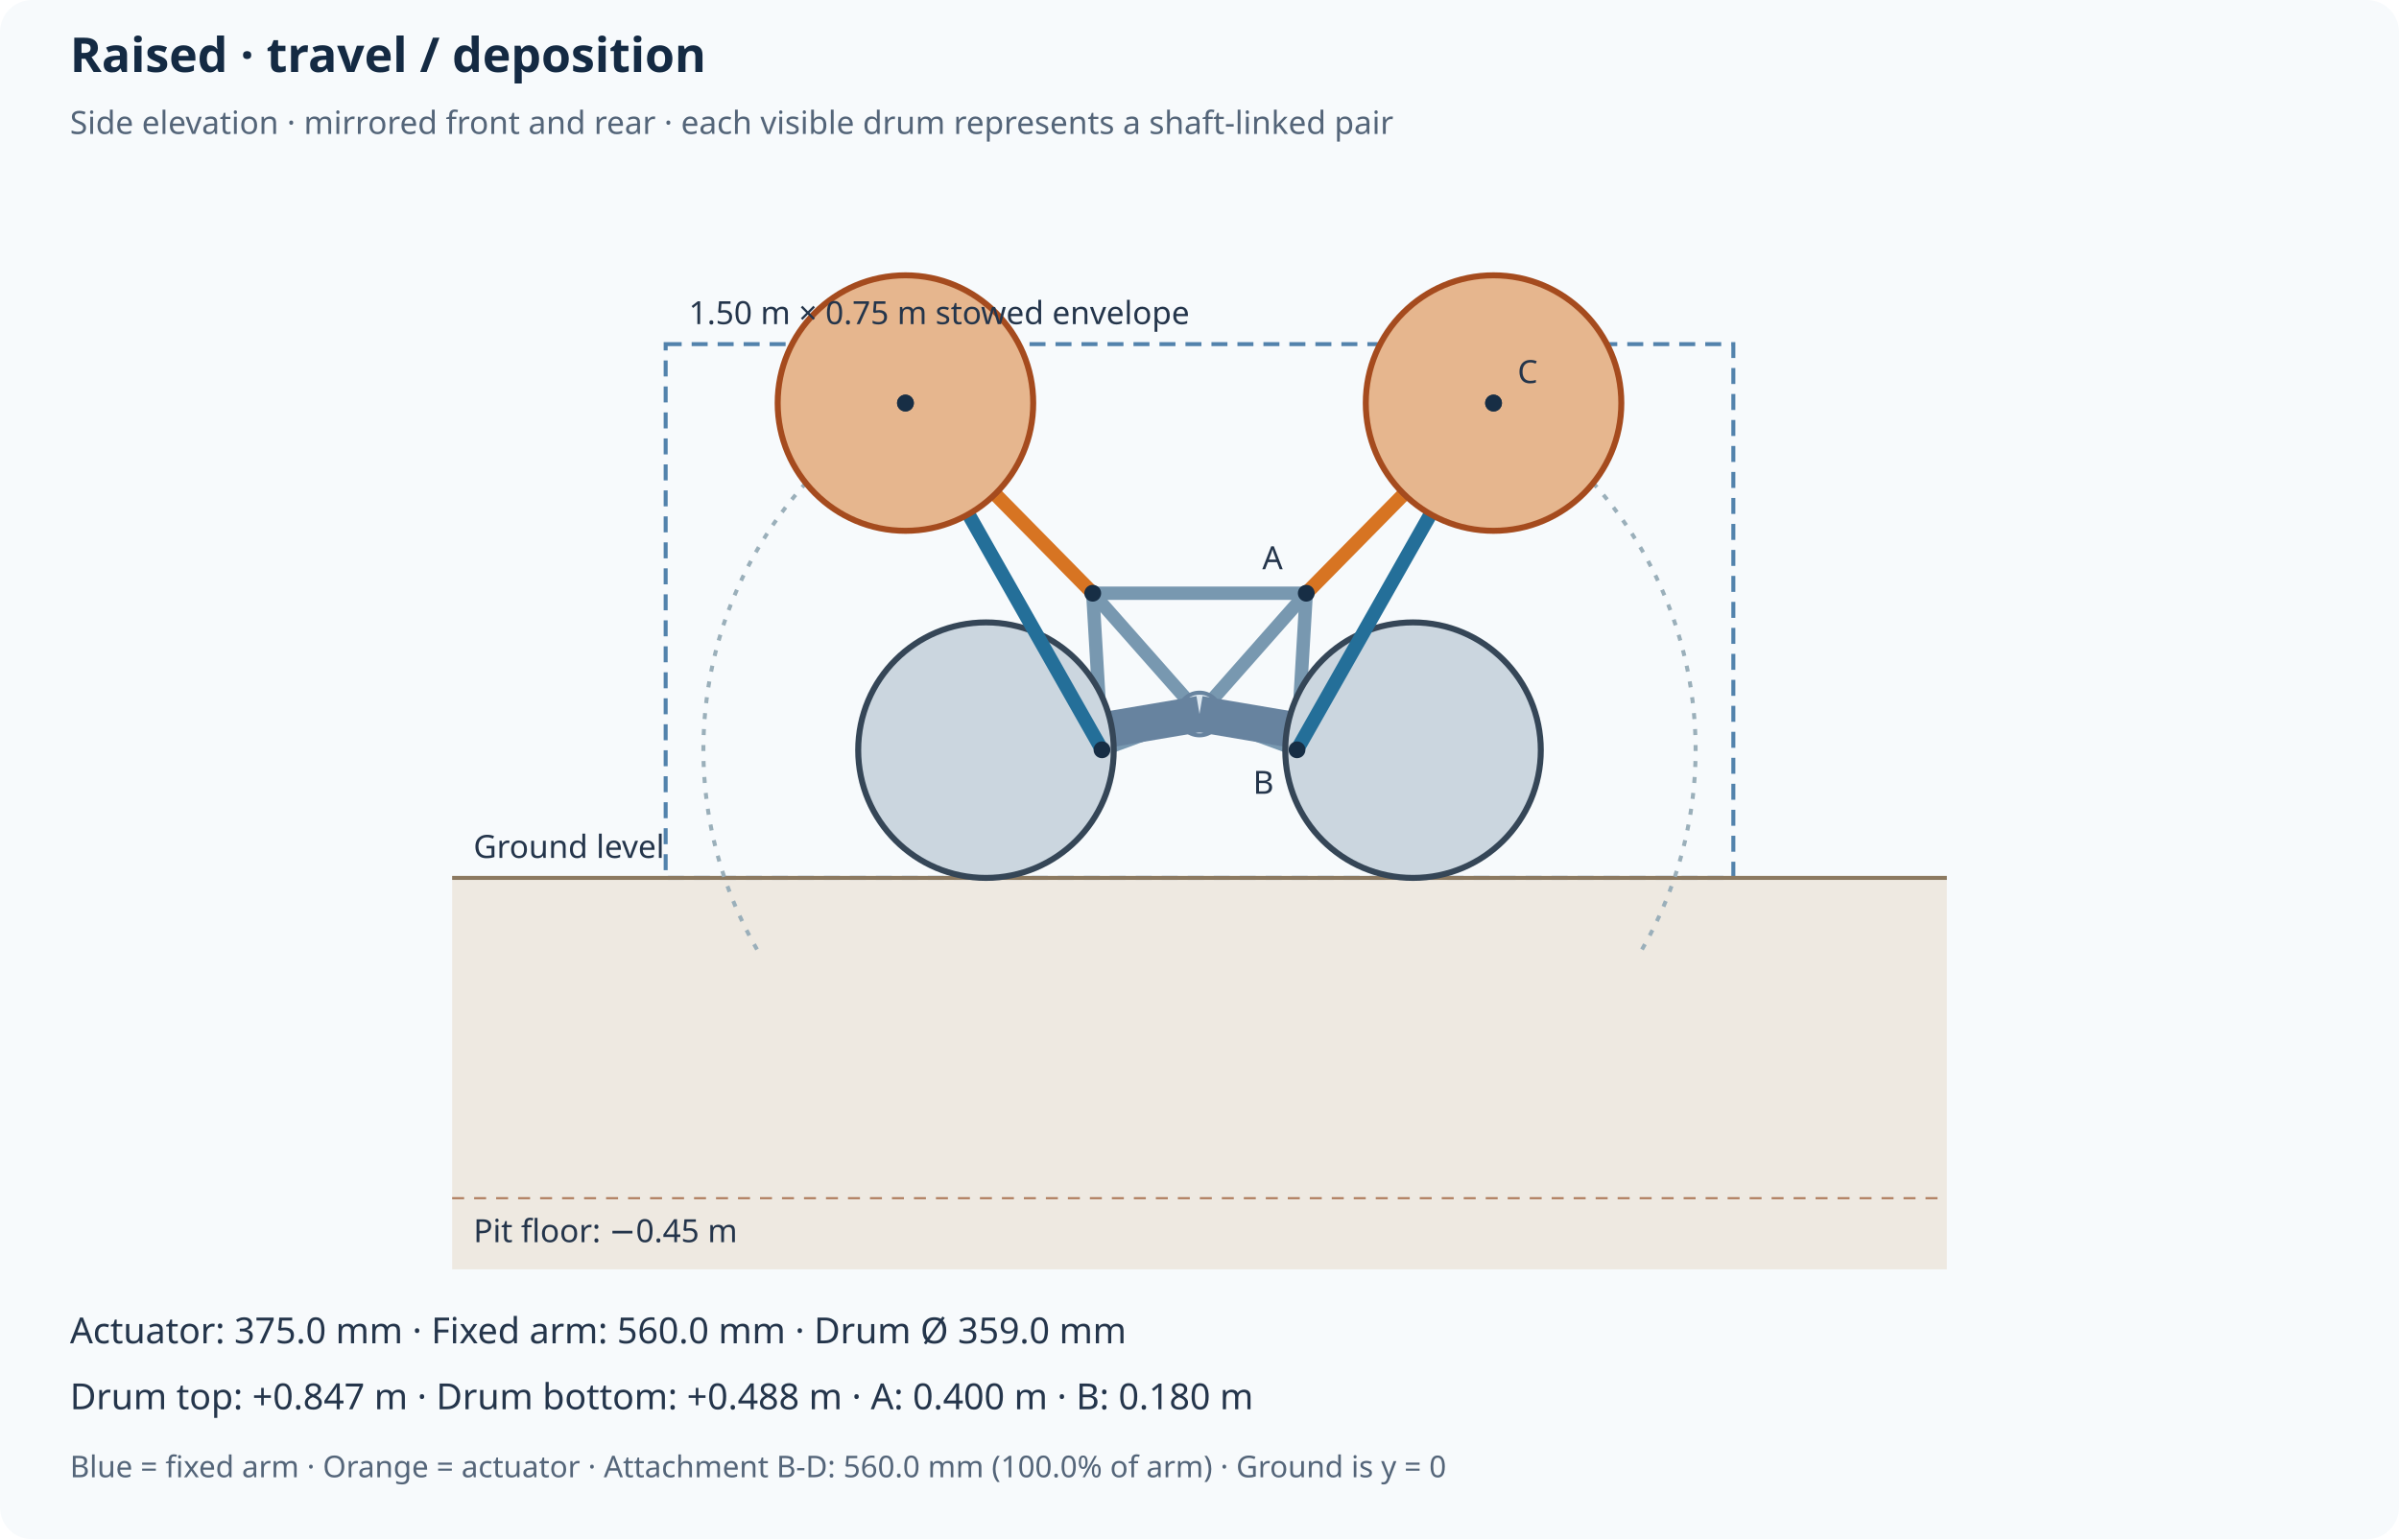
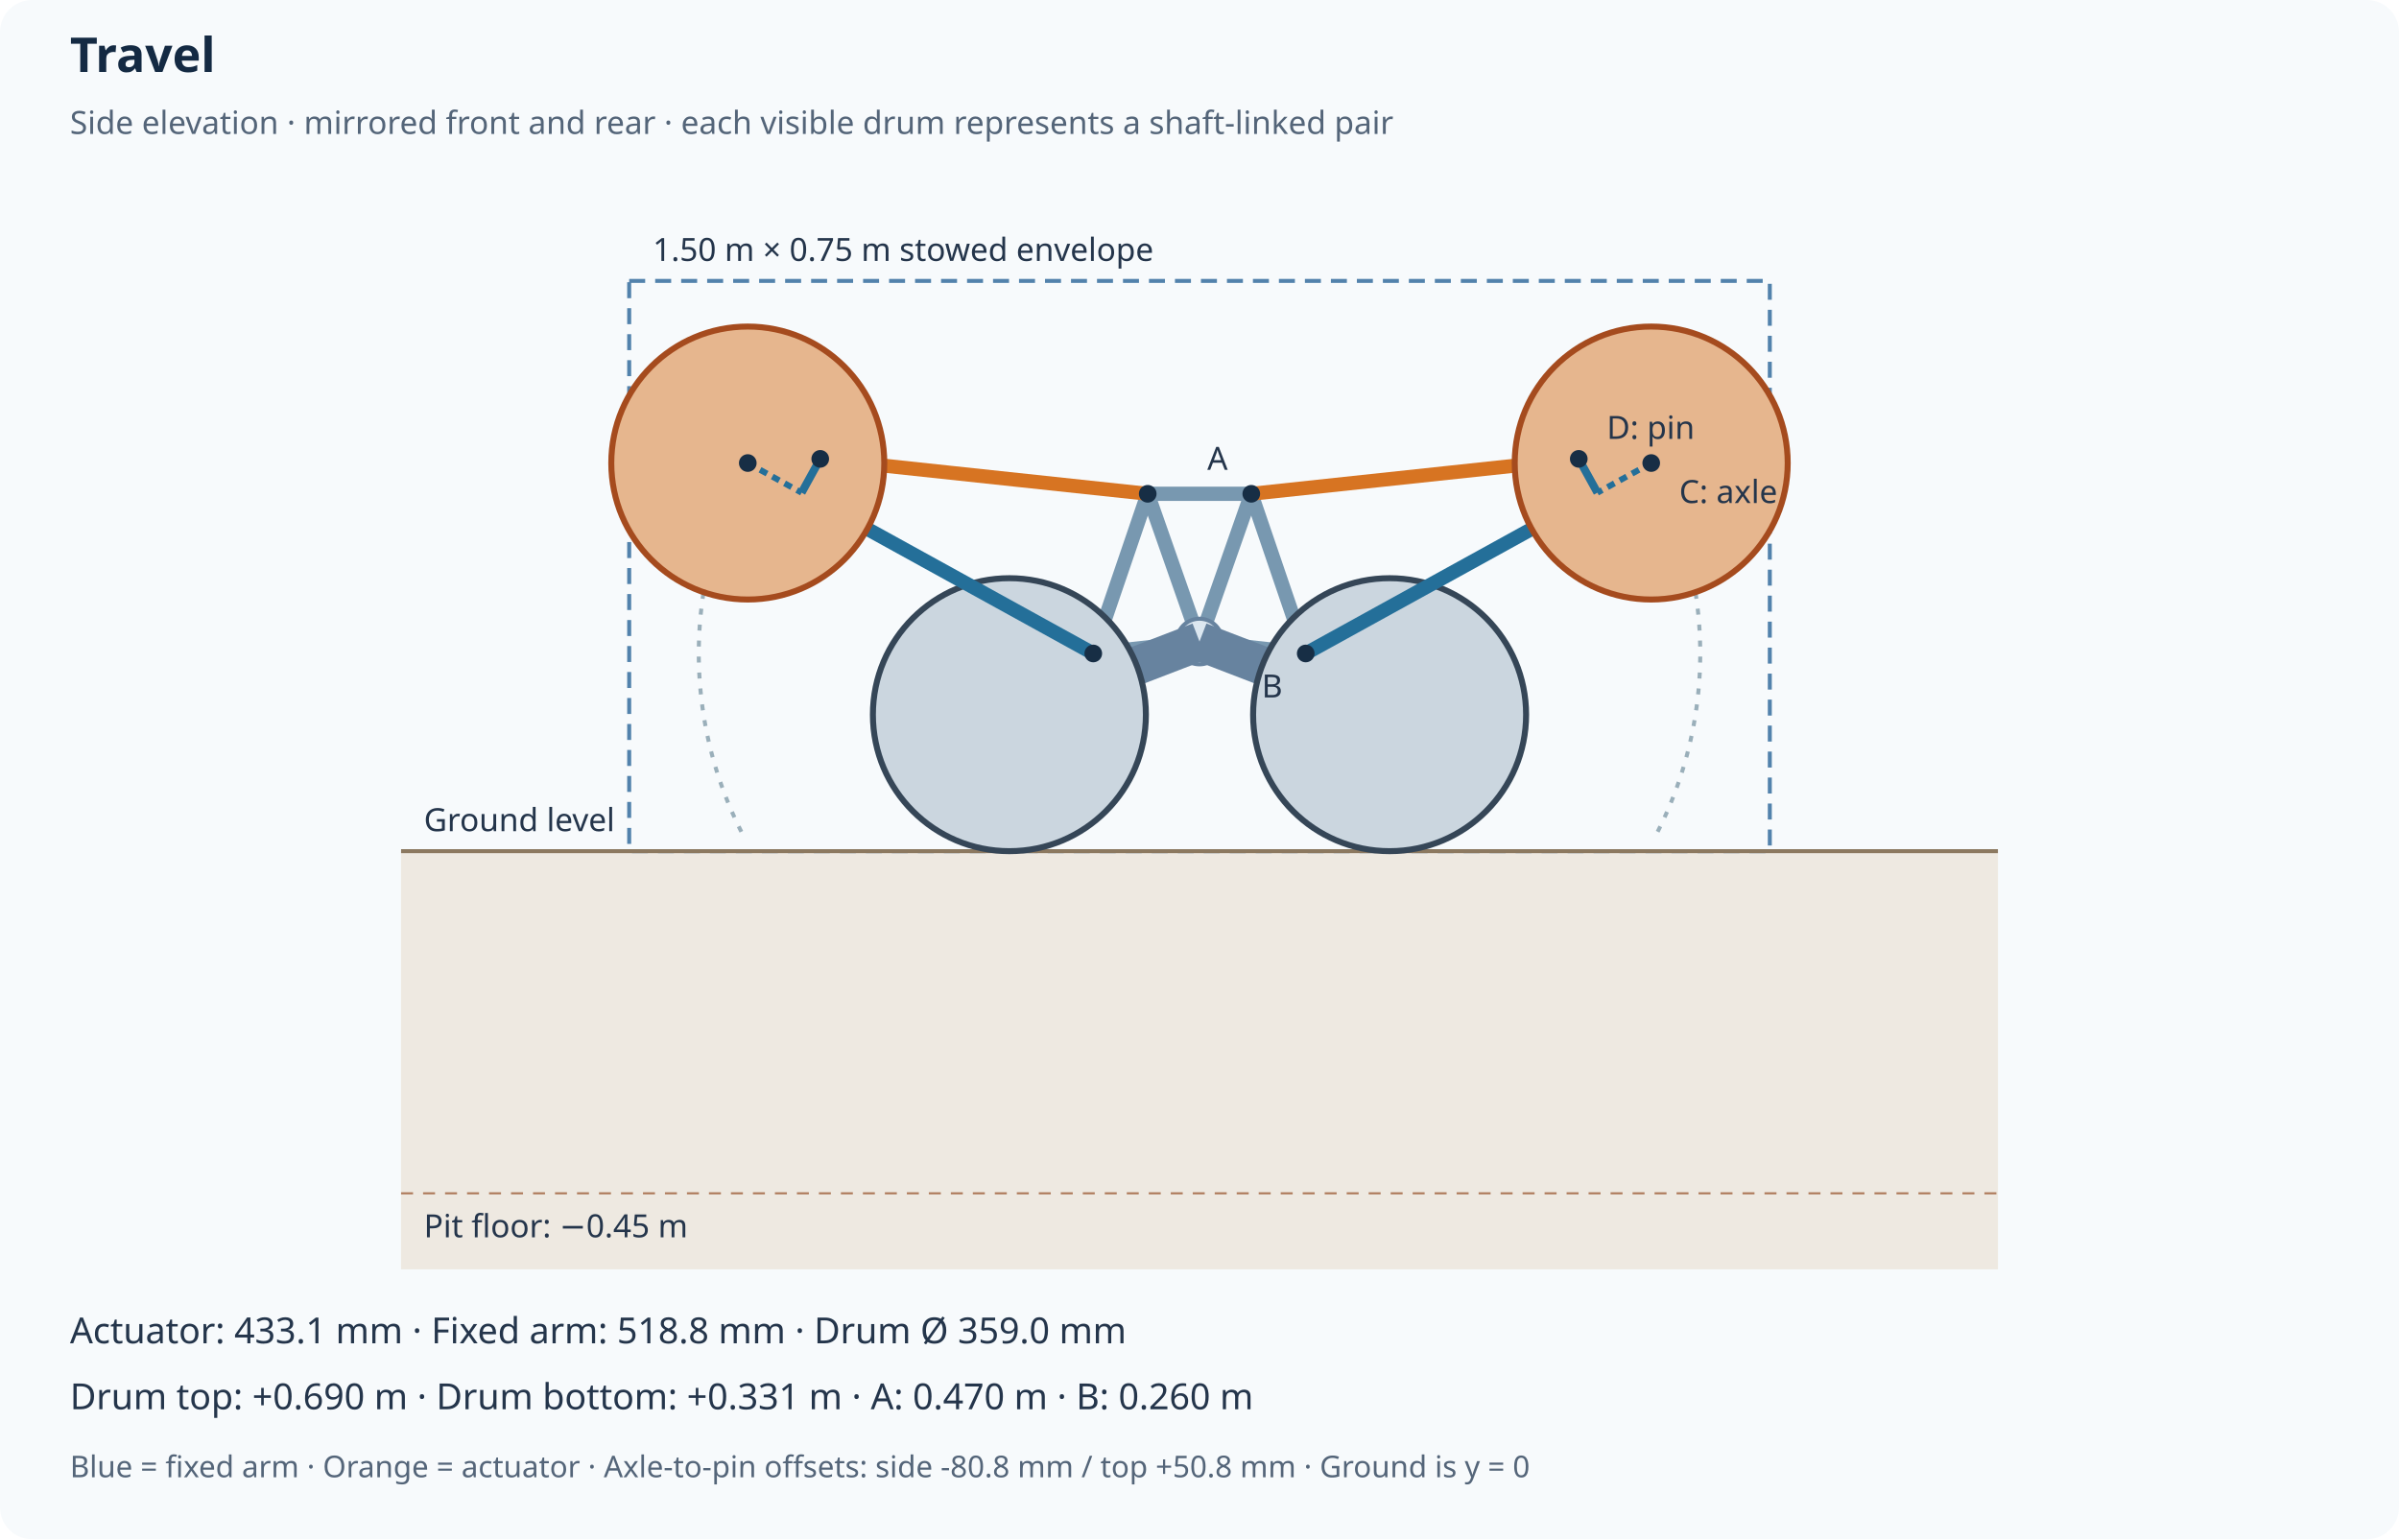
- <svg xmlns="http://www.w3.org/2000/svg" viewBox="0 0 1200 770" role="img" aria-label="Raised · travel / deposition">
+ <svg xmlns="http://www.w3.org/2000/svg" viewBox="0 0 1200 770" role="img" aria-label="Travel">
  <rect width="1200" height="770" rx="16" fill="#f7fafc" />
-   <text x="35" y="36" font-family="sans-serif" font-size="24" font-weight="700" fill="#142a43">Raised · travel / deposition</text>
+   <text x="35" y="36" font-family="sans-serif" font-size="24" font-weight="700" fill="#142a43">Travel</text>
  <g font-family="sans-serif">
    <text x="35" y="67" font-size="16" fill="#546579">Side elevation · mirrored front and rear · each visible drum represents a shaft-linked pair</text>
-     <rect x="226.160" y="439.179" width="747.679" height="195.821" fill="#eee9e1" stroke="none" stroke-width="2" stroke-dasharray="" />
-     <rect x="332.972" y="172.151" width="534.057" height="267.028" fill="none" stroke="#5282ac" stroke-width="2" stroke-dasharray="8 5" />
-     <line x1="226.160" y1="439.179" x2="973.840" y2="439.179" stroke="#8c7960" stroke-width="2" stroke-dasharray="" />
-     <line x1="226.160" y1="599.396" x2="973.840" y2="599.396" stroke="#ac7756" stroke-width="1" stroke-dasharray="6 5" />
-     <line x1="600.000" y1="357.184" x2="653.406" y2="296.764" stroke="#7898b0" stroke-width="6.676" stroke-dasharray="" />
-     <line x1="600.000" y1="357.184" x2="648.777" y2="375.092" stroke="#7898b0" stroke-width="6.676" stroke-dasharray="" />
-     <line x1="600.000" y1="357.184" x2="546.594" y2="296.764" stroke="#7898b0" stroke-width="6.676" stroke-dasharray="" />
-     <line x1="600.000" y1="357.184" x2="551.223" y2="375.092" stroke="#7898b0" stroke-width="6.676" stroke-dasharray="" />
-     <line x1="653.406" y1="296.764" x2="648.777" y2="375.092" stroke="#7898b0" stroke-width="6.676" stroke-dasharray="" />
-     <line x1="546.594" y1="296.764" x2="551.223" y2="375.092" stroke="#7898b0" stroke-width="6.676" stroke-dasharray="" />
-     <line x1="653.406" y1="296.764" x2="546.594" y2="296.764" stroke="#7898b0" stroke-width="6.676" stroke-dasharray="" />
-     <circle cx="600.000" cy="357.184" r="10.681" stroke="#67839f" fill="#dce7f0" stroke-width="2" />
-     <line x1="600.000" y1="357.184" x2="493.189" y2="375.270" stroke="#67839f" stroke-width="18.087" stroke-dasharray="" />
-     <line x1="600.000" y1="357.184" x2="706.811" y2="375.270" stroke="#67839f" stroke-width="18.087" stroke-dasharray="" />
-     <circle cx="493.189" cy="375.270" r="63.909" stroke="#354657" fill="#cbd6df" stroke-width="3" />
-     <polyline points="452.91,201.63 449.46,203.63 446.05,205.70 442.69,207.84 439.36,210.05 436.08,212.32 432.85,214.65 429.67,217.05 426.53,219.51 423.44,222.04 420.41,224.63 417.42,227.27 414.49,229.98 411.62,232.74 408.80,235.56 406.04,238.44 403.33,241.37 400.69,244.36 398.10,247.39 395.58,250.48 393.12,253.62 390.72,256.81 388.38,260.04 386.12,263.32 383.91,266.65 381.78,270.02 379.71,273.43 377.71,276.88 375.78,280.37 373.92,283.89 372.13,287.46 370.42,291.06 368.77,294.69 367.20,298.36 365.70,302.05 364.28,305.78 362.93,309.53 361.65,313.31 360.46,317.12 359.34,320.94 358.29,324.79 357.32,328.66 356.43,332.55 355.62,336.45 354.89,340.38 354.23,344.31 353.66,348.26 353.16,352.21 352.74,356.18 352.40,360.15 352.14,364.13 351.96,368.12 351.86,372.10 351.84,376.09 351.90,380.08 352.04,384.07 352.26,388.05 352.56,392.03 352.94,396.00 353.40,399.96 353.94,403.91 354.55,407.85 355.25,411.78 356.02,415.69 356.87,419.59 357.80,423.46 358.80,427.32 359.89,431.16 361.05,434.98 362.28,438.77 363.60,442.54 364.98,446.28 366.44,449.99 367.98,453.67 369.59,457.32 371.27,460.93 373.02,464.52 374.84,468.06 376.74,471.57 378.70,475.04 380.74,478.47" fill="none" stroke="#9aafba" stroke-width="2" stroke-dasharray="3 5" />
-     <line x1="551.223" y1="375.092" x2="452.913" y2="201.633" stroke="#246f99" stroke-width="7" stroke-dasharray="" />
-     <line x1="546.594" y1="296.764" x2="452.913" y2="201.633" stroke="#d77422" stroke-width="7" stroke-dasharray="" />
-     <circle cx="452.913" cy="201.633" r="63.909" stroke="#a54b1e" fill="#e6b68e" stroke-width="3" />
-     <circle cx="452.913" cy="201.633" r="3.204" stroke="#172e45" fill="#172e45" stroke-width="2" />
-     <circle cx="452.913" cy="201.633" r="3.204" stroke="#172e45" fill="#172e45" stroke-width="2" />
-     <circle cx="546.594" cy="296.764" r="3.204" stroke="#172e45" fill="#172e45" stroke-width="2" />
-     <circle cx="551.223" cy="375.092" r="3.204" stroke="#172e45" fill="#172e45" stroke-width="2" />
-     <circle cx="706.811" cy="375.270" r="63.909" stroke="#354657" fill="#cbd6df" stroke-width="3" />
-     <polyline points="747.09,201.63 750.54,203.63 753.95,205.70 757.31,207.84 760.64,210.05 763.92,212.32 767.15,214.65 770.33,217.05 773.47,219.51 776.56,222.04 779.59,224.63 782.58,227.27 785.51,229.98 788.38,232.74 791.20,235.56 793.96,238.44 796.67,241.37 799.31,244.36 801.90,247.39 804.42,250.48 806.88,253.62 809.28,256.81 811.62,260.04 813.88,263.32 816.09,266.65 818.22,270.02 820.29,273.43 822.29,276.88 824.22,280.37 826.08,283.89 827.87,287.46 829.58,291.06 831.23,294.69 832.80,298.36 834.30,302.05 835.72,305.78 837.07,309.53 838.35,313.31 839.54,317.12 840.66,320.94 841.71,324.79 842.68,328.66 843.57,332.55 844.38,336.45 845.11,340.38 845.77,344.31 846.34,348.26 846.84,352.21 847.26,356.18 847.60,360.15 847.86,364.13 848.04,368.12 848.14,372.10 848.16,376.09 848.10,380.08 847.96,384.07 847.74,388.05 847.44,392.03 847.06,396.00 846.60,399.96 846.06,403.91 845.45,407.85 844.75,411.78 843.98,415.69 843.13,419.59 842.20,423.46 841.20,427.32 840.11,431.16 838.95,434.98 837.72,438.77 836.40,442.54 835.02,446.28 833.56,449.99 832.02,453.67 830.41,457.32 828.73,460.93 826.98,464.52 825.16,468.06 823.26,471.57 821.30,475.04 819.26,478.47" fill="none" stroke="#9aafba" stroke-width="2" stroke-dasharray="3 5" />
-     <line x1="648.777" y1="375.092" x2="747.087" y2="201.633" stroke="#246f99" stroke-width="7" stroke-dasharray="" />
-     <line x1="653.406" y1="296.764" x2="747.087" y2="201.633" stroke="#d77422" stroke-width="7" stroke-dasharray="" />
-     <circle cx="747.087" cy="201.633" r="63.909" stroke="#a54b1e" fill="#e6b68e" stroke-width="3" />
-     <circle cx="747.087" cy="201.633" r="3.204" stroke="#172e45" fill="#172e45" stroke-width="2" />
-     <circle cx="747.087" cy="201.633" r="3.204" stroke="#172e45" fill="#172e45" stroke-width="2" />
-     <circle cx="653.406" cy="296.764" r="3.204" stroke="#172e45" fill="#172e45" stroke-width="2" />
-     <circle cx="648.777" cy="375.092" r="3.204" stroke="#172e45" fill="#172e45" stroke-width="2" />
-     <text x="631.41" y="284.76" font-size="16" fill="#24354b">A</text>
-     <text x="626.78" y="397.09" font-size="16" fill="#24354b">B</text>
-     <text x="759.09" y="191.63" font-size="16" fill="#24354b">C</text>
-     <text x="344.53" y="162.15" font-size="16" fill="#24354b">1.50 m × 0.75 m stowed envelope</text>
-     <text x="236.84" y="429.18" font-size="16" fill="#24354b">Ground level</text>
-     <text x="236.84" y="621.40" font-size="16" fill="#24354b">Pit floor: −0.45 m</text>
-     <text x="35" y="672" font-size="18" fill="#24354b">Actuator: 375.0 mm · Fixed arm: 560.0 mm · Drum Ø 359.0 mm</text>
-     <text x="35" y="705" font-size="18" fill="#24354b">Drum top: +0.847 m · Drum bottom: +0.488 m · A: 0.400 m · B: 0.180 m</text>
-     <text x="35" y="739" font-size="15" fill="#546579">Blue = fixed arm · Orange = actuator · Attachment B-D: 560.0 mm (100.0% of arm) · Ground is y = 0</text>
+     <rect x="200.616" y="425.799" width="798.769" height="209.201" fill="#eee9e1" stroke="none" stroke-width="2" stroke-dasharray="" />
+     <rect x="314.725" y="140.524" width="570.549" height="285.275" fill="none" stroke="#5282ac" stroke-width="2" stroke-dasharray="8 5" />
+     <line x1="200.616" y1="425.799" x2="999.384" y2="425.799" stroke="#8c7960" stroke-width="2" stroke-dasharray="" />
+     <line x1="200.616" y1="596.963" x2="999.384" y2="596.963" stroke="#ac7756" stroke-width="1" stroke-dasharray="6 5" />
+     <line x1="600.000" y1="320.932" x2="625.903" y2="247.027" stroke="#7898b0" stroke-width="7.132" stroke-dasharray="" />
+     <line x1="600.000" y1="320.932" x2="653.137" y2="326.903" stroke="#7898b0" stroke-width="7.132" stroke-dasharray="" />
+     <line x1="600.000" y1="320.932" x2="574.097" y2="247.027" stroke="#7898b0" stroke-width="7.132" stroke-dasharray="" />
+     <line x1="600.000" y1="320.932" x2="546.863" y2="326.903" stroke="#7898b0" stroke-width="7.132" stroke-dasharray="" />
+     <line x1="625.903" y1="247.027" x2="653.137" y2="326.903" stroke="#7898b0" stroke-width="7.132" stroke-dasharray="" />
+     <line x1="574.097" y1="247.027" x2="546.863" y2="326.903" stroke="#7898b0" stroke-width="7.132" stroke-dasharray="" />
+     <line x1="625.903" y1="247.027" x2="574.097" y2="247.027" stroke="#7898b0" stroke-width="7.132" stroke-dasharray="" />
+     <circle cx="600.000" cy="320.932" r="11.411" stroke="#67839f" fill="#dce7f0" stroke-width="2" />
+     <line x1="600.000" y1="320.932" x2="504.908" y2="357.523" stroke="#67839f" stroke-width="19.323" stroke-dasharray="" />
+     <line x1="600.000" y1="320.932" x2="695.092" y2="357.523" stroke="#67839f" stroke-width="19.323" stroke-dasharray="" />
+     <circle cx="504.908" cy="357.523" r="68.276" stroke="#354657" fill="#cbd6df" stroke-width="3" />
+     <polyline points="388.68,208.92 387.06,211.13 385.47,213.36 383.91,215.61 382.38,217.89 380.88,220.18 379.41,222.50 377.98,224.84 376.57,227.19 375.21,229.57 373.87,231.96 372.57,234.37 371.30,236.80 370.06,239.25 368.86,241.72 367.70,244.20 366.57,246.69 365.47,249.21 364.41,251.73 363.38,254.27 362.39,256.83 361.43,259.40 360.51,261.98 359.63,264.58 358.78,267.18 357.97,269.80 357.20,272.43 356.46,275.07 355.76,277.72 355.09,280.38 354.46,283.05 353.87,285.73 353.32,288.41 352.80,291.11 352.32,293.80 351.88,296.51 351.48,299.22 351.11,301.94 350.79,304.66 350.50,307.39 350.24,310.12 350.03,312.85 349.85,315.59 349.72,318.32 349.62,321.06 349.55,323.80 349.53,326.54 349.54,329.29 349.60,332.03 349.69,334.77 349.81,337.51 349.98,340.24 350.18,342.98 350.43,345.71 350.71,348.43 351.02,351.16 351.38,353.87 351.77,356.59 352.21,359.29 352.67,362.00 353.18,364.69 353.72,367.38 354.30,370.06 354.92,372.73 355.58,375.39 356.27,378.04 357.00,380.68 357.76,383.32 358.57,385.94 359.40,388.55 360.28,391.15 361.19,393.73 362.14,396.31 363.12,398.86 364.14,401.41 365.19,403.94 366.28,406.46 367.40,408.96 368.56,411.44 369.75,413.91 370.97,416.37" fill="none" stroke="#9aafba" stroke-width="2" stroke-dasharray="3 5" />
+     <line x1="546.863" y1="326.903" x2="374.047" y2="231.638" stroke="#246f99" stroke-width="7" stroke-dasharray="" />
+     <line x1="400.962" y1="246.475" x2="410.291" y2="229.553" stroke="#246f99" stroke-width="4" stroke-dasharray="" />
+     <line x1="574.097" y1="247.027" x2="410.291" y2="229.553" stroke="#d77422" stroke-width="7" stroke-dasharray="" />
+     <circle cx="374.047" cy="231.638" r="68.276" stroke="#a54b1e" fill="#e6b68e" stroke-width="3" />
+     <line x1="374.047" y1="231.638" x2="400.962" y2="246.475" stroke="#246f99" stroke-width="3" stroke-dasharray="4 3" />
+     <line x1="400.962" y1="246.475" x2="410.291" y2="229.553" stroke="#246f99" stroke-width="4" stroke-dasharray="" />
+     <circle cx="374.047" cy="231.638" r="3.423" stroke="#172e45" fill="#172e45" stroke-width="2" />
+     <circle cx="410.291" cy="229.553" r="3.423" stroke="#172e45" fill="#172e45" stroke-width="2" />
+     <circle cx="574.097" cy="247.027" r="3.423" stroke="#172e45" fill="#172e45" stroke-width="2" />
+     <circle cx="546.863" cy="326.903" r="3.423" stroke="#172e45" fill="#172e45" stroke-width="2" />
+     <circle cx="695.092" cy="357.523" r="68.276" stroke="#354657" fill="#cbd6df" stroke-width="3" />
+     <polyline points="811.32,208.92 812.94,211.13 814.53,213.36 816.09,215.61 817.62,217.89 819.12,220.18 820.59,222.50 822.02,224.84 823.43,227.19 824.79,229.57 826.13,231.96 827.43,234.37 828.70,236.80 829.94,239.25 831.14,241.72 832.30,244.20 833.43,246.69 834.53,249.21 835.59,251.73 836.62,254.27 837.61,256.83 838.57,259.40 839.49,261.98 840.37,264.58 841.22,267.18 842.03,269.80 842.80,272.43 843.54,275.07 844.24,277.72 844.91,280.38 845.54,283.05 846.13,285.73 846.68,288.41 847.20,291.11 847.68,293.80 848.12,296.51 848.52,299.22 848.89,301.94 849.21,304.66 849.50,307.39 849.76,310.12 849.97,312.85 850.15,315.59 850.28,318.32 850.38,321.06 850.45,323.80 850.47,326.54 850.46,329.29 850.40,332.03 850.31,334.77 850.19,337.51 850.02,340.24 849.82,342.98 849.57,345.71 849.29,348.43 848.98,351.16 848.62,353.87 848.23,356.59 847.79,359.29 847.33,362.00 846.82,364.69 846.28,367.38 845.70,370.06 845.08,372.73 844.42,375.39 843.73,378.04 843.00,380.68 842.24,383.32 841.43,385.94 840.60,388.55 839.72,391.15 838.81,393.73 837.86,396.31 836.88,398.86 835.86,401.41 834.81,403.94 833.72,406.46 832.60,408.96 831.44,411.44 830.25,413.91 829.03,416.37" fill="none" stroke="#9aafba" stroke-width="2" stroke-dasharray="3 5" />
+     <line x1="653.137" y1="326.903" x2="825.953" y2="231.638" stroke="#246f99" stroke-width="7" stroke-dasharray="" />
+     <line x1="799.038" y1="246.475" x2="789.709" y2="229.553" stroke="#246f99" stroke-width="4" stroke-dasharray="" />
+     <line x1="625.903" y1="247.027" x2="789.709" y2="229.553" stroke="#d77422" stroke-width="7" stroke-dasharray="" />
+     <circle cx="825.953" cy="231.638" r="68.276" stroke="#a54b1e" fill="#e6b68e" stroke-width="3" />
+     <line x1="825.953" y1="231.638" x2="799.038" y2="246.475" stroke="#246f99" stroke-width="3" stroke-dasharray="4 3" />
+     <line x1="799.038" y1="246.475" x2="789.709" y2="229.553" stroke="#246f99" stroke-width="4" stroke-dasharray="" />
+     <circle cx="825.953" cy="231.638" r="3.423" stroke="#172e45" fill="#172e45" stroke-width="2" />
+     <circle cx="789.709" cy="229.553" r="3.423" stroke="#172e45" fill="#172e45" stroke-width="2" />
+     <circle cx="625.903" cy="247.027" r="3.423" stroke="#172e45" fill="#172e45" stroke-width="2" />
+     <circle cx="653.137" cy="326.903" r="3.423" stroke="#172e45" fill="#172e45" stroke-width="2" />
+     <text x="603.90" y="235.03" font-size="16" fill="#24354b">A</text>
+     <text x="631.14" y="348.90" font-size="16" fill="#24354b">B</text>
+     <text x="839.95" y="251.64" font-size="16" fill="#24354b">C: axle</text>
+     <text x="326.53" y="130.52" font-size="16" fill="#24354b">1.50 m × 0.75 m stowed envelope</text>
+     <text x="212.03" y="415.80" font-size="16" fill="#24354b">Ground level</text>
+     <text x="212.03" y="618.96" font-size="16" fill="#24354b">Pit floor: −0.45 m</text>
+     <text x="803.71" y="219.55" font-size="16" fill="#24354b">D: pin</text>
+     <text x="35" y="672" font-size="18" fill="#24354b">Actuator: 433.1 mm · Fixed arm: 518.8 mm · Drum Ø 359.0 mm</text>
+     <text x="35" y="705" font-size="18" fill="#24354b">Drum top: +0.690 m · Drum bottom: +0.331 m · A: 0.470 m · B: 0.260 m</text>
+     <text x="35" y="739" font-size="15" fill="#546579">Blue = fixed arm · Orange = actuator · Axle-to-pin offsets: side -80.8 mm / top +50.8 mm · Ground is y = 0</text>
  </g>
</svg>
